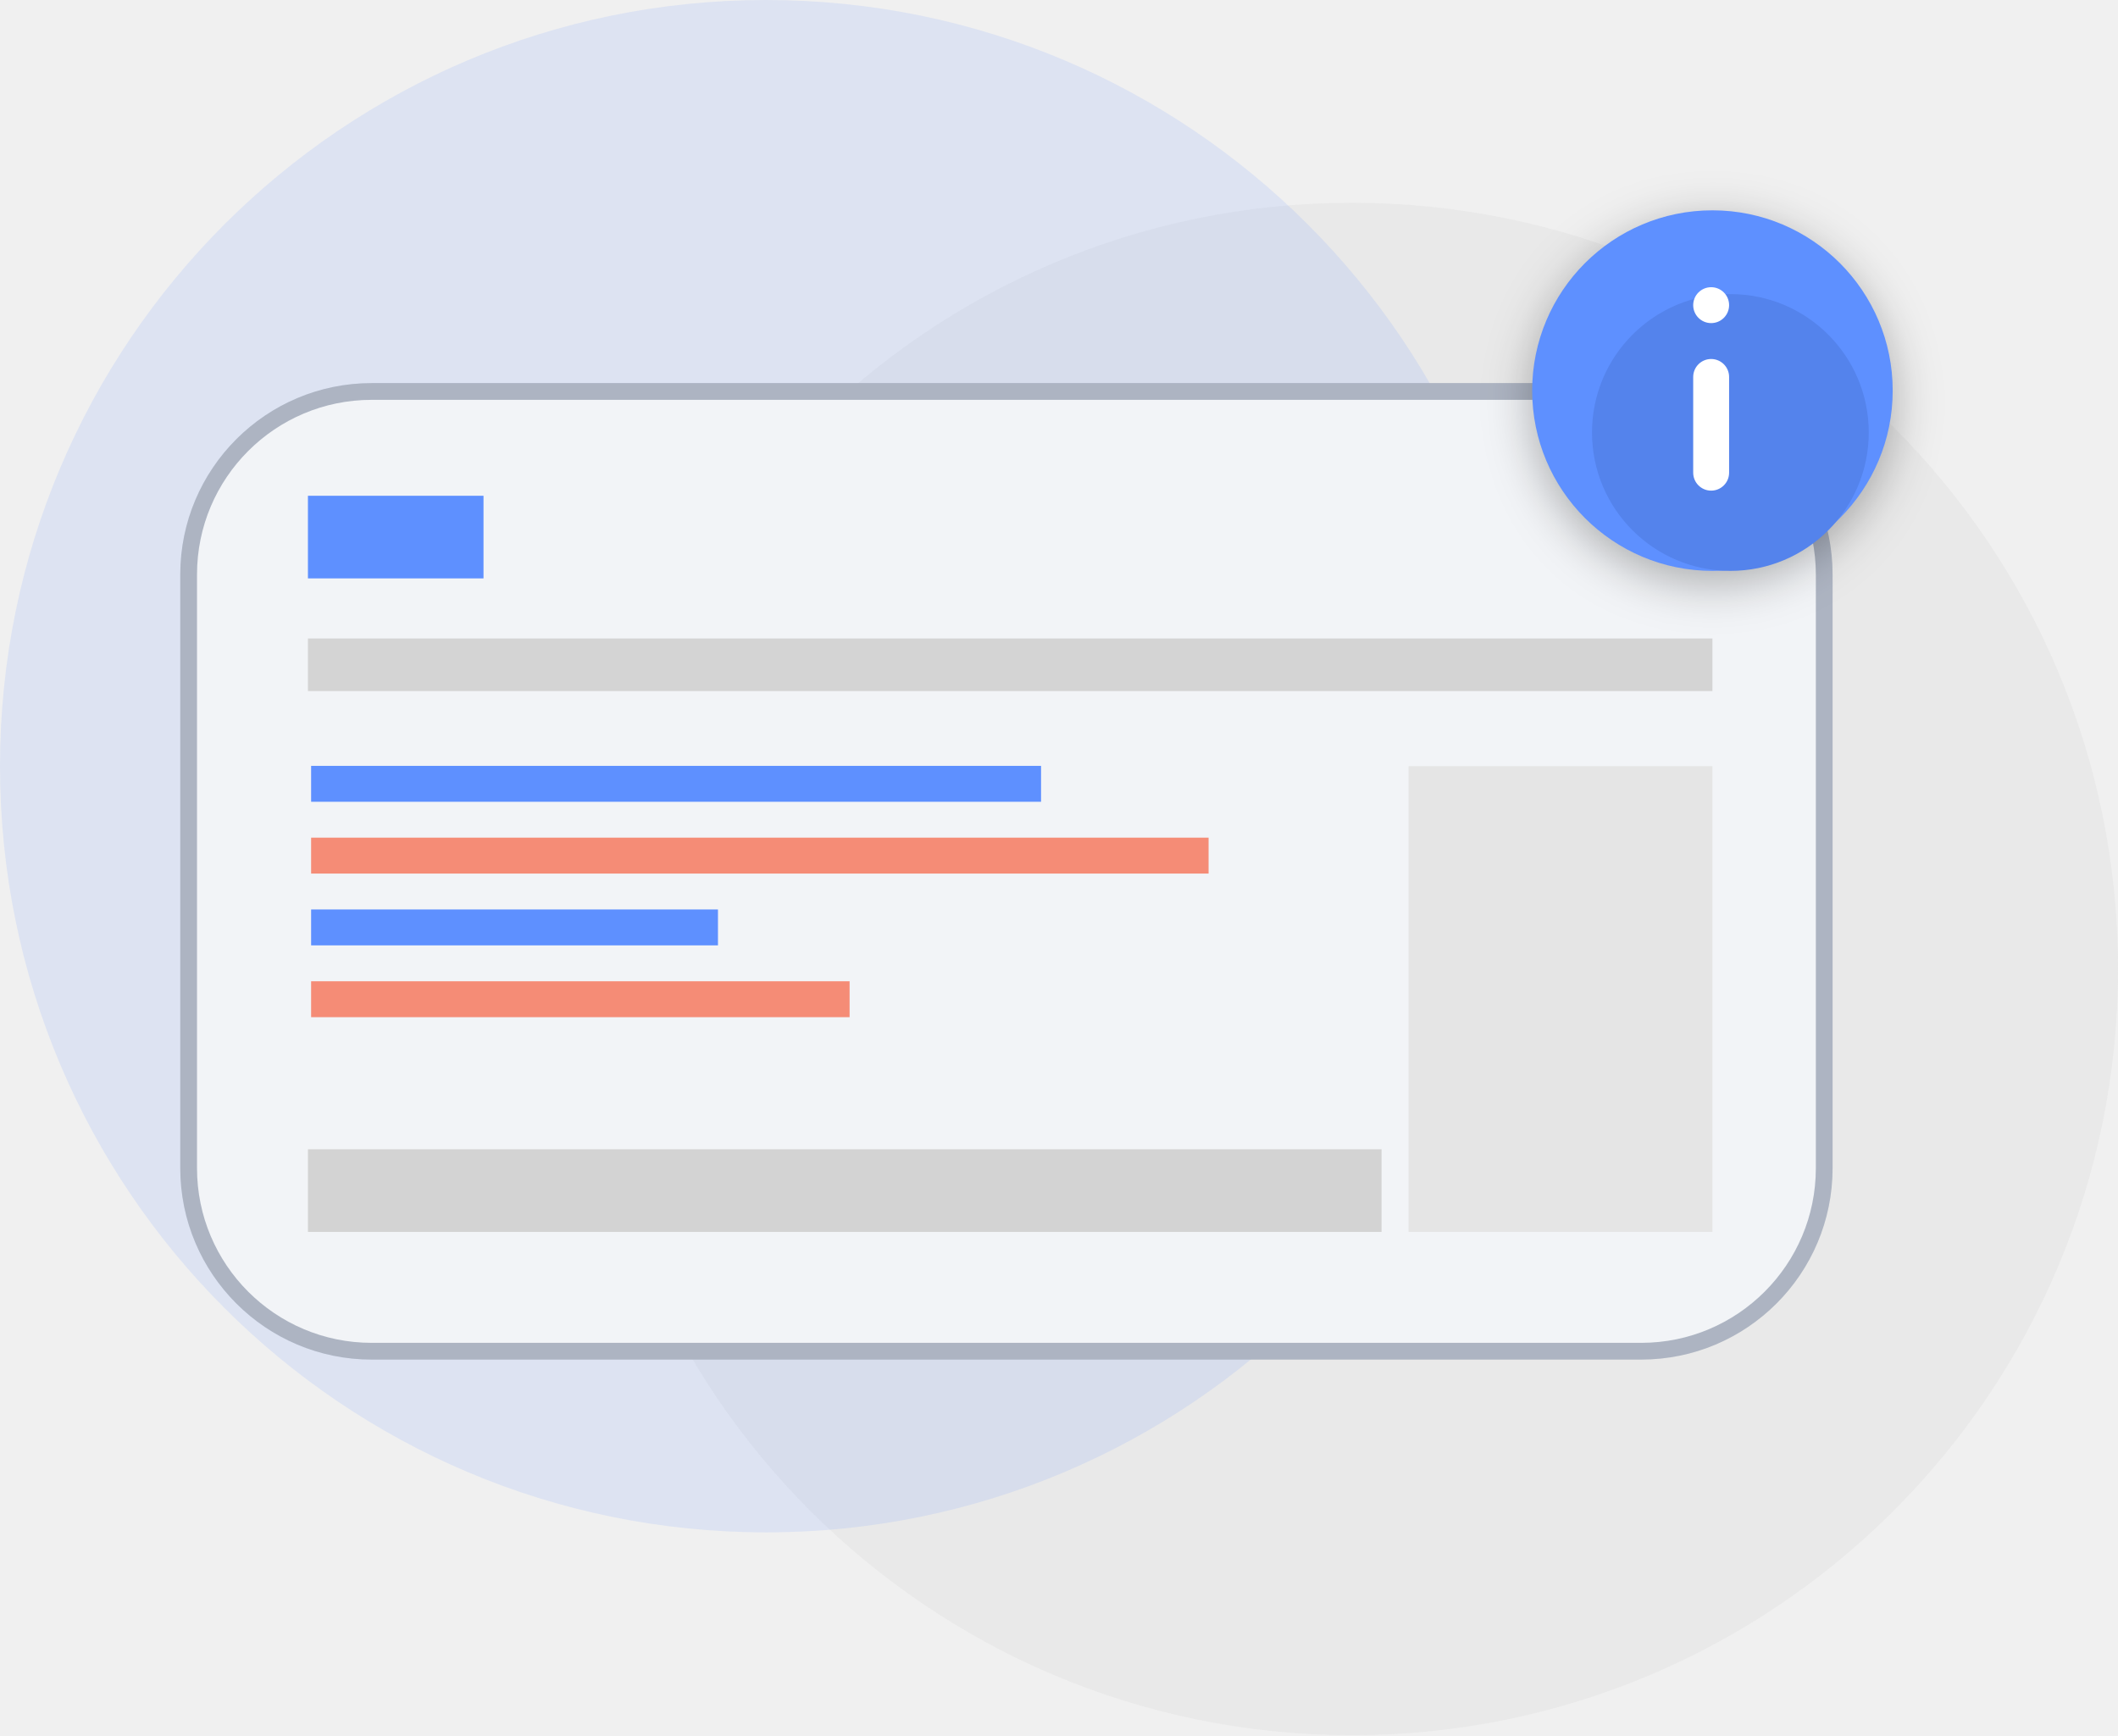
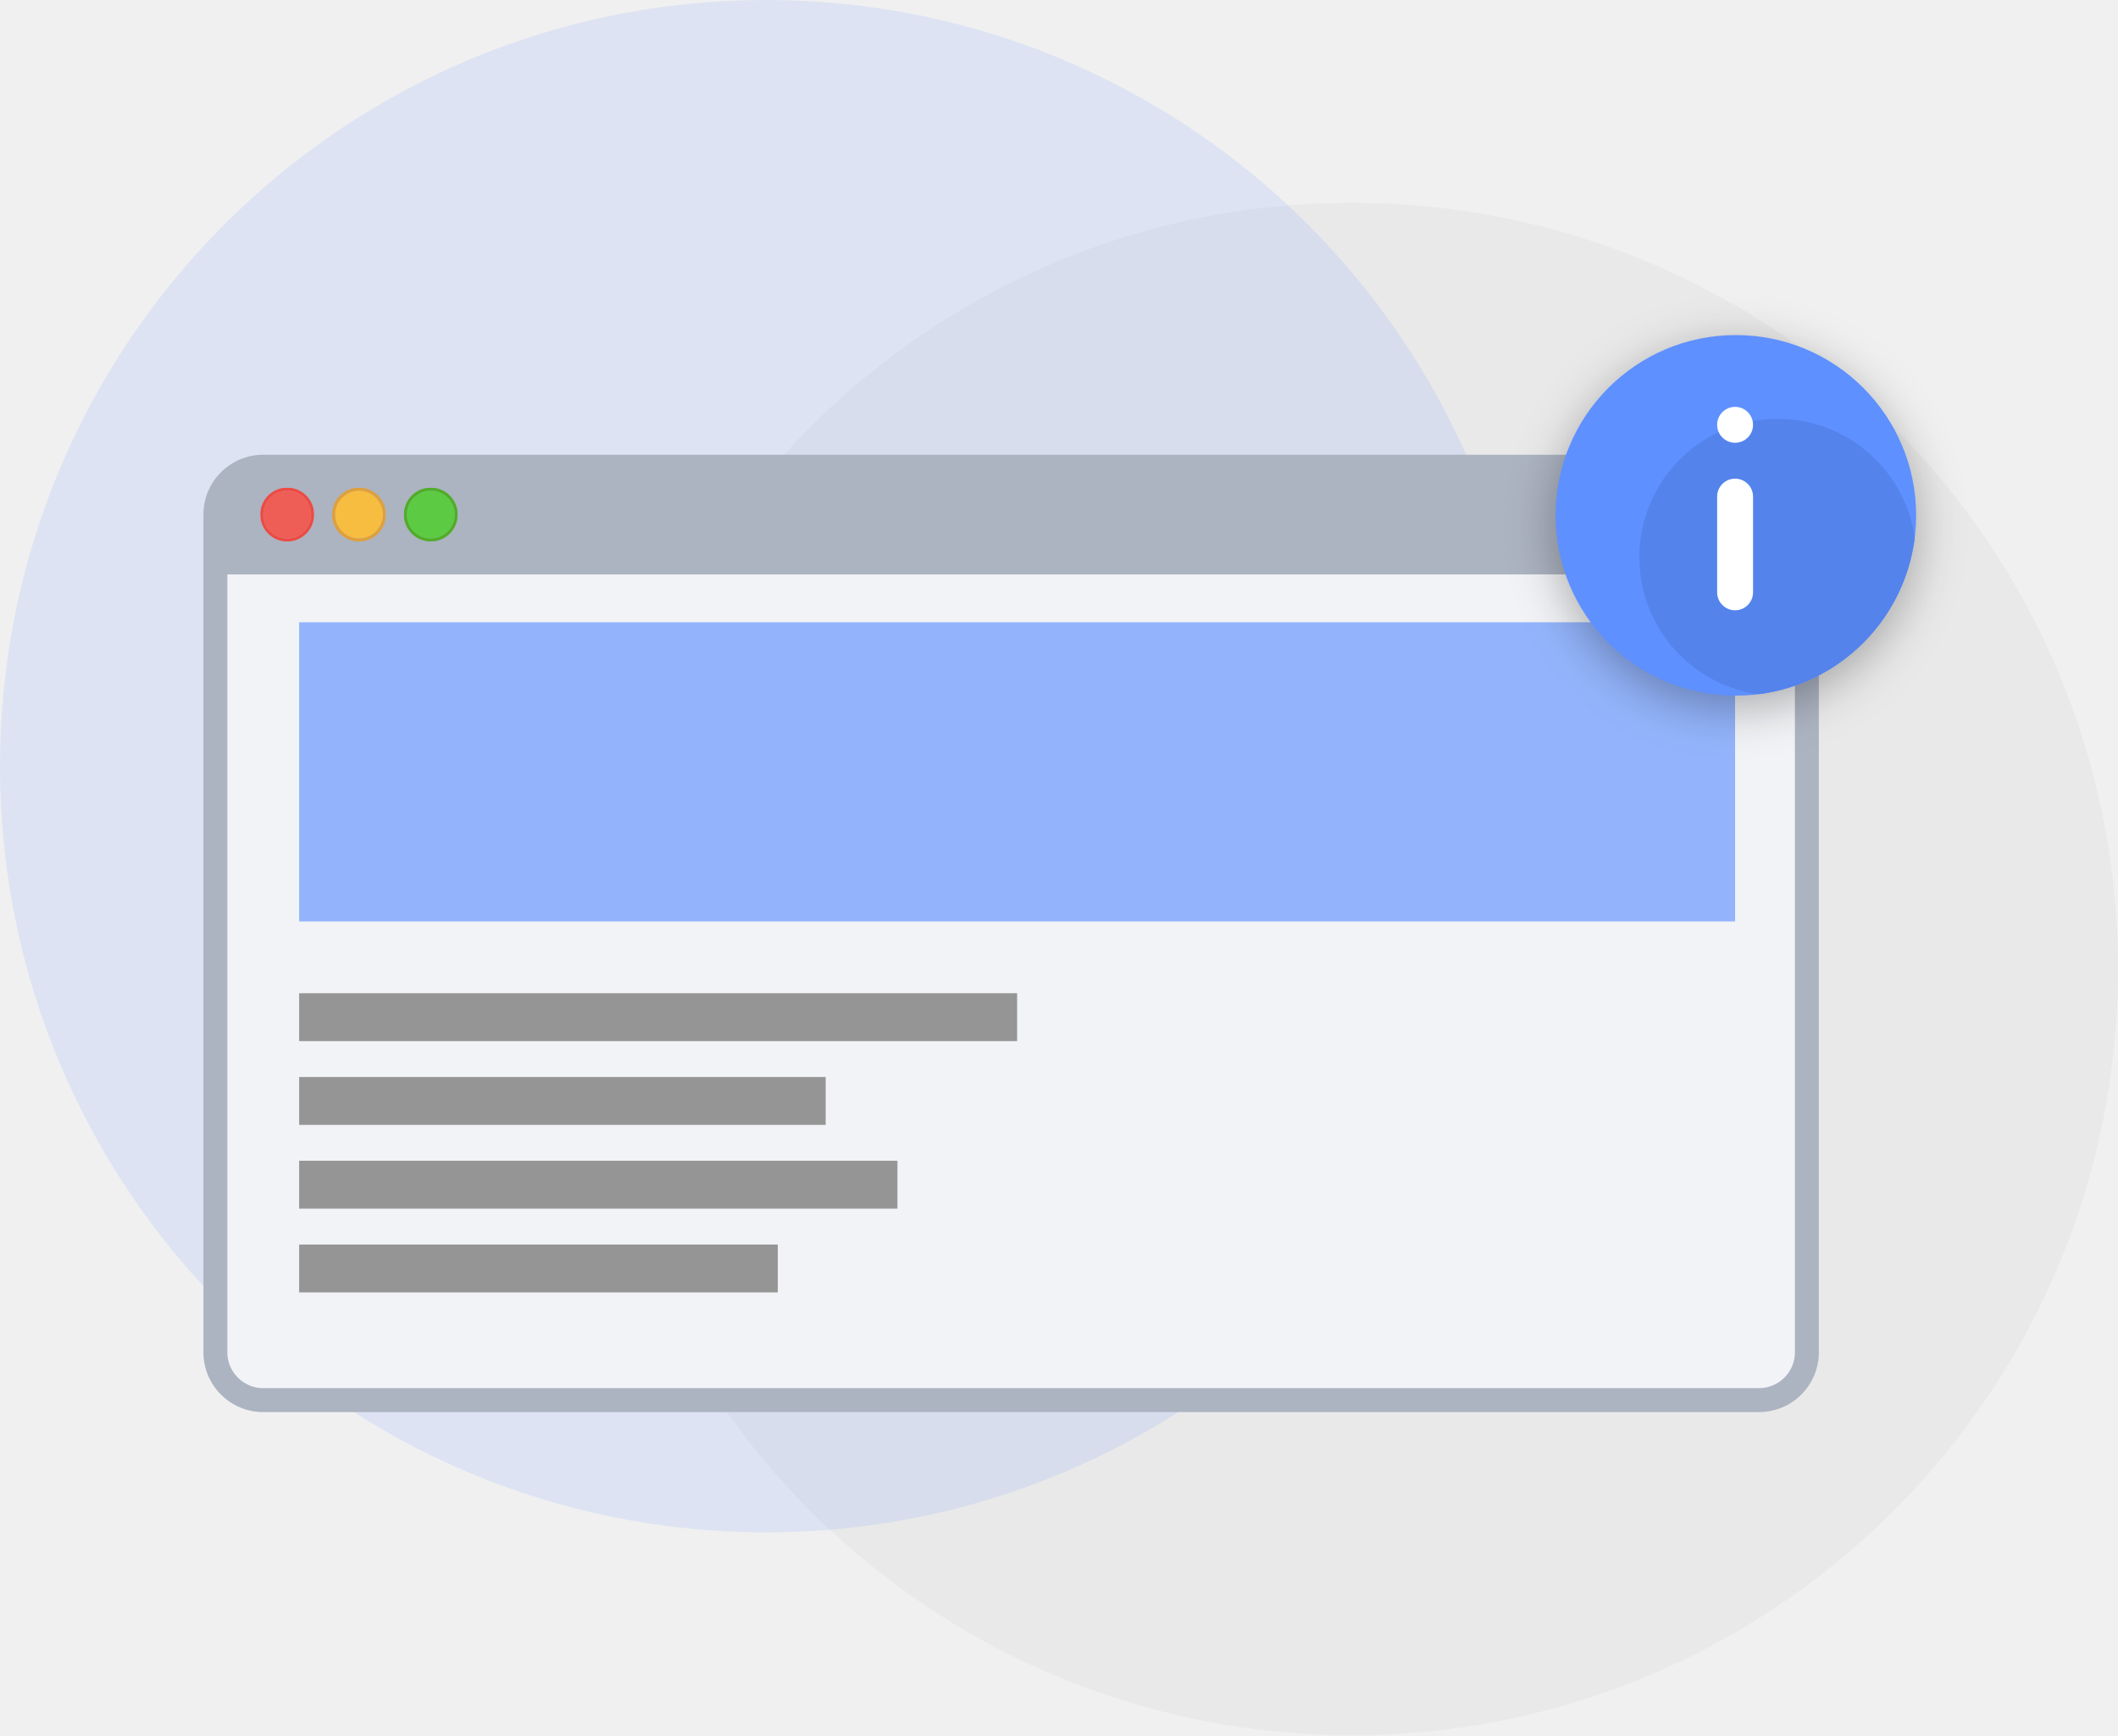
<svg xmlns="http://www.w3.org/2000/svg" xmlns:xlink="http://www.w3.org/1999/xlink" width="177" height="145" viewBox="0 0 177 145">
  <defs>
-     <rect id="a" width="138.085" height="81.602" rx="16" />
-     <mask id="b" width="138.085" height="81.602" x="0" y="0" fill="white">
+     <rect id="a" width="135" height="80" rx="5" />
+     <mask id="e" width="135" height="80" x="0" y="0" fill="white">
      <use xlink:href="#a" />
    </mask>
-     <ellipse id="d" cx="15.064" cy="15.065" rx="15.064" ry="15.065" />
-     <filter id="c" width="200%" height="200%" x="-50%" y="-50%" filterUnits="objectBoundingBox">
+     <circle id="b" cx="7" cy="5" r="2" />
+     <mask id="f" width="4.5" height="4.5" x="-.25" y="-.25">
+       <rect width="4.5" height="4.5" x="4.75" y="2.75" fill="white" />
+       <use fill="black" xlink:href="#b" />
+     </mask>
+     <circle id="c" cx="13" cy="5" r="2" />
+     <mask id="g" width="4.5" height="4.5" x="-.25" y="-.25">
+       <rect width="4.5" height="4.5" x="10.75" y="2.75" fill="white" />
+       <use fill="black" xlink:href="#c" />
+     </mask>
+     <circle id="d" cx="19" cy="5" r="2" />
+     <mask id="h" width="4.5" height="4.5" x="-.25" y="-.25">
+       <rect width="4.5" height="4.5" x="16.75" y="2.75" fill="white" />
+       <use fill="black" xlink:href="#d" />
+     </mask>
+     <ellipse id="i" cx="15.064" cy="15.065" rx="15.064" ry="15.065" />
+     <filter id="j" width="200%" height="200%" x="-50%" y="-50%" filterUnits="objectBoundingBox">
      <feOffset dy="1" in="SourceAlpha" result="shadowOffsetOuter1" />
      <feGaussianBlur in="shadowOffsetOuter1" result="shadowBlurOuter1" stdDeviation="2" />
      <feColorMatrix in="shadowBlurOuter1" values="0 0 0 0 0 0 0 0 0 0 0 0 0 0 0 0 0 0 0.3 0" />
    </filter>
  </defs>
  <g fill="none" fill-rule="evenodd">
    <ellipse cx="112.979" cy="80.974" fill="#B2B2B2" fill-opacity=".11" rx="64.021" ry="64.026" />
    <ellipse cx="64.021" cy="64.026" fill="#5E90FF" fill-opacity=".13" rx="64.021" ry="64.026" />
-     <g transform="translate(15.064 32.013)">
-       <use fill="#F2F4F7" stroke="#8993A7" stroke-opacity=".66" stroke-width="2.8" mask="url(#b)" xlink:href="#a" />
-       <g transform="translate(10.67 9.416)">
-         <rect width="14.672" height="6.905" fill="#5E90FF" />
-         <rect width="89.722" height="6.905" y="54.61" fill="#D3D3D3" />
-         <rect width="25.393" height="38.918" x="91.979" y="22.597" fill="#E5E5E5" />
-         <rect width="117.372" height="4.394" y="11.926" fill="#D4D4D4" />
+     <g transform="translate(17 28)">
+       <g transform="translate(0 10)">
+         <use fill="#F2F3F6" stroke="#ACB3C1" stroke-width="4" mask="url(#e)" xlink:href="#a" />
+         <rect width="133" height="8" x="1" y="2" fill="#ACB3C1" />
+         <use fill="#EF5E56" xlink:href="#b" />
+         <use stroke="#EE4A42" stroke-width=".5" mask="url(#f)" xlink:href="#b" />
+         <use fill="#F7BD40" xlink:href="#c" />
+         <use stroke="#DFA03B" stroke-width=".5" mask="url(#g)" xlink:href="#c" />
+         <g>
+           <use fill="#5CCB43" xlink:href="#d" />
+           <use stroke="#4FAD27" stroke-width=".5" mask="url(#h)" xlink:href="#d" />
+         </g>
+       </g>
+       <rect width="120" height="25" x="8" y="24" fill="#5E90FF" fill-opacity=".64" />
+       <rect width="60" height="4" x="8" y="55" fill="#959595" />
+       <rect width="44" height="4" x="8" y="62" fill="#959595" />
+       <rect width="50" height="4" x="8" y="69" fill="#959595" />
+       <rect width="40" height="4" x="8" y="76" fill="#959595" />
+       <g transform="translate(113)">
+         <mask id="k" fill="white">
+           <use xlink:href="#i" />
+         </mask>
+         <use fill="black" filter="url(#j)" xlink:href="#i" />
+         <use fill="#5E90FF" xlink:href="#i" />
+         <ellipse cx="18.564" cy="18.565" fill="#5483EC" mask="url(#k)" rx="11.564" ry="11.565" />
+         <g fill="#FFFFFF" mask="url(#k)">
+           <g transform="translate(13.5 6)">
+             <rect width="3" height="11" y="6" rx="1.5" />
+             <ellipse cx="1.5" cy="1.5" rx="1.5" ry="1.5" />
+           </g>
+         </g>
      </g>
    </g>
-     <g transform="translate(128.043 17.576)">
-       <use fill="black" filter="url(#c)" xlink:href="#d" />
-       <use fill="#5E90FF" xlink:href="#d" />
-       <ellipse cx="16.564" cy="18.565" fill="#5483EC" rx="11.564" ry="11.565" />
-       <g fill="#FFFFFF" transform="translate(13.457 6.424)">
-         <rect width="3" height="11" y="6" rx="1.5" />
-         <ellipse cx="1.5" cy="1.5" rx="1.5" ry="1.5" />
-       </g>
-     </g>
-     <rect width="61" height="3" x="26" y="64" fill="#5E90FF" />
-     <rect width="75" height="3" x="26" y="70" fill="#F58C76" />
-     <rect width="34" height="3" x="26" y="76" fill="#5E90FF" />
-     <rect width="45" height="3" x="26" y="82" fill="#F58C76" />
  </g>
</svg>
